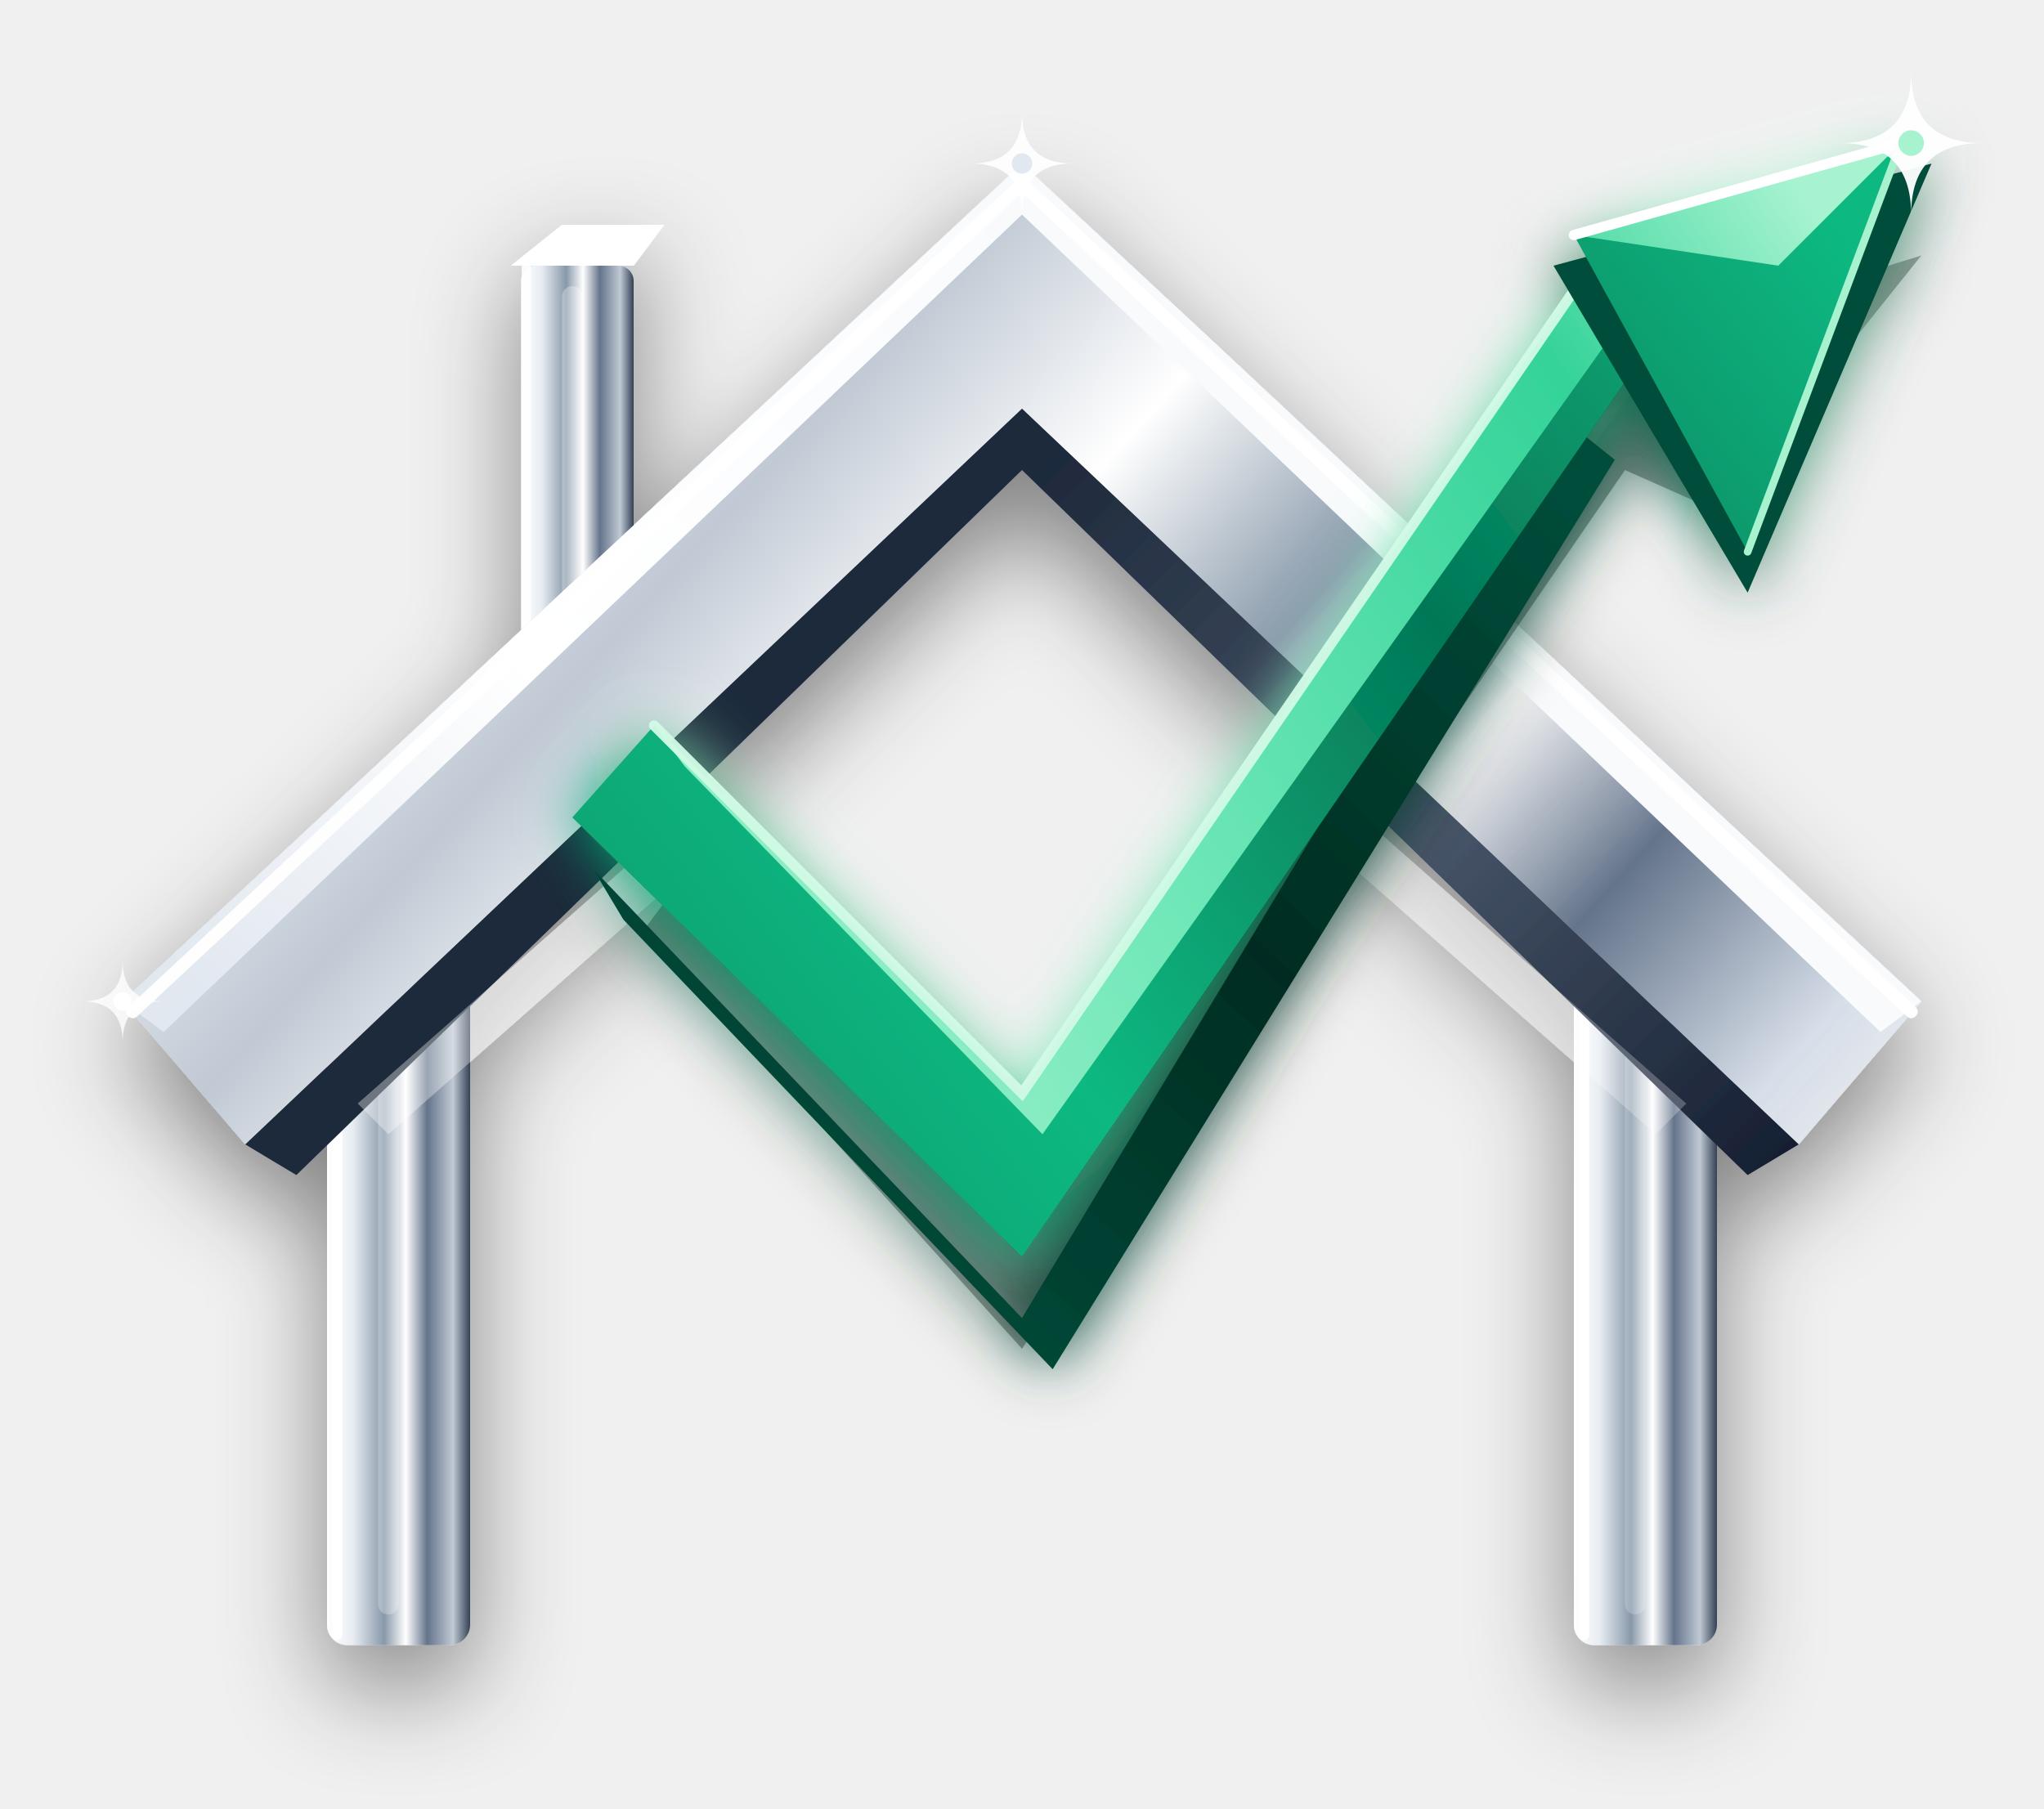
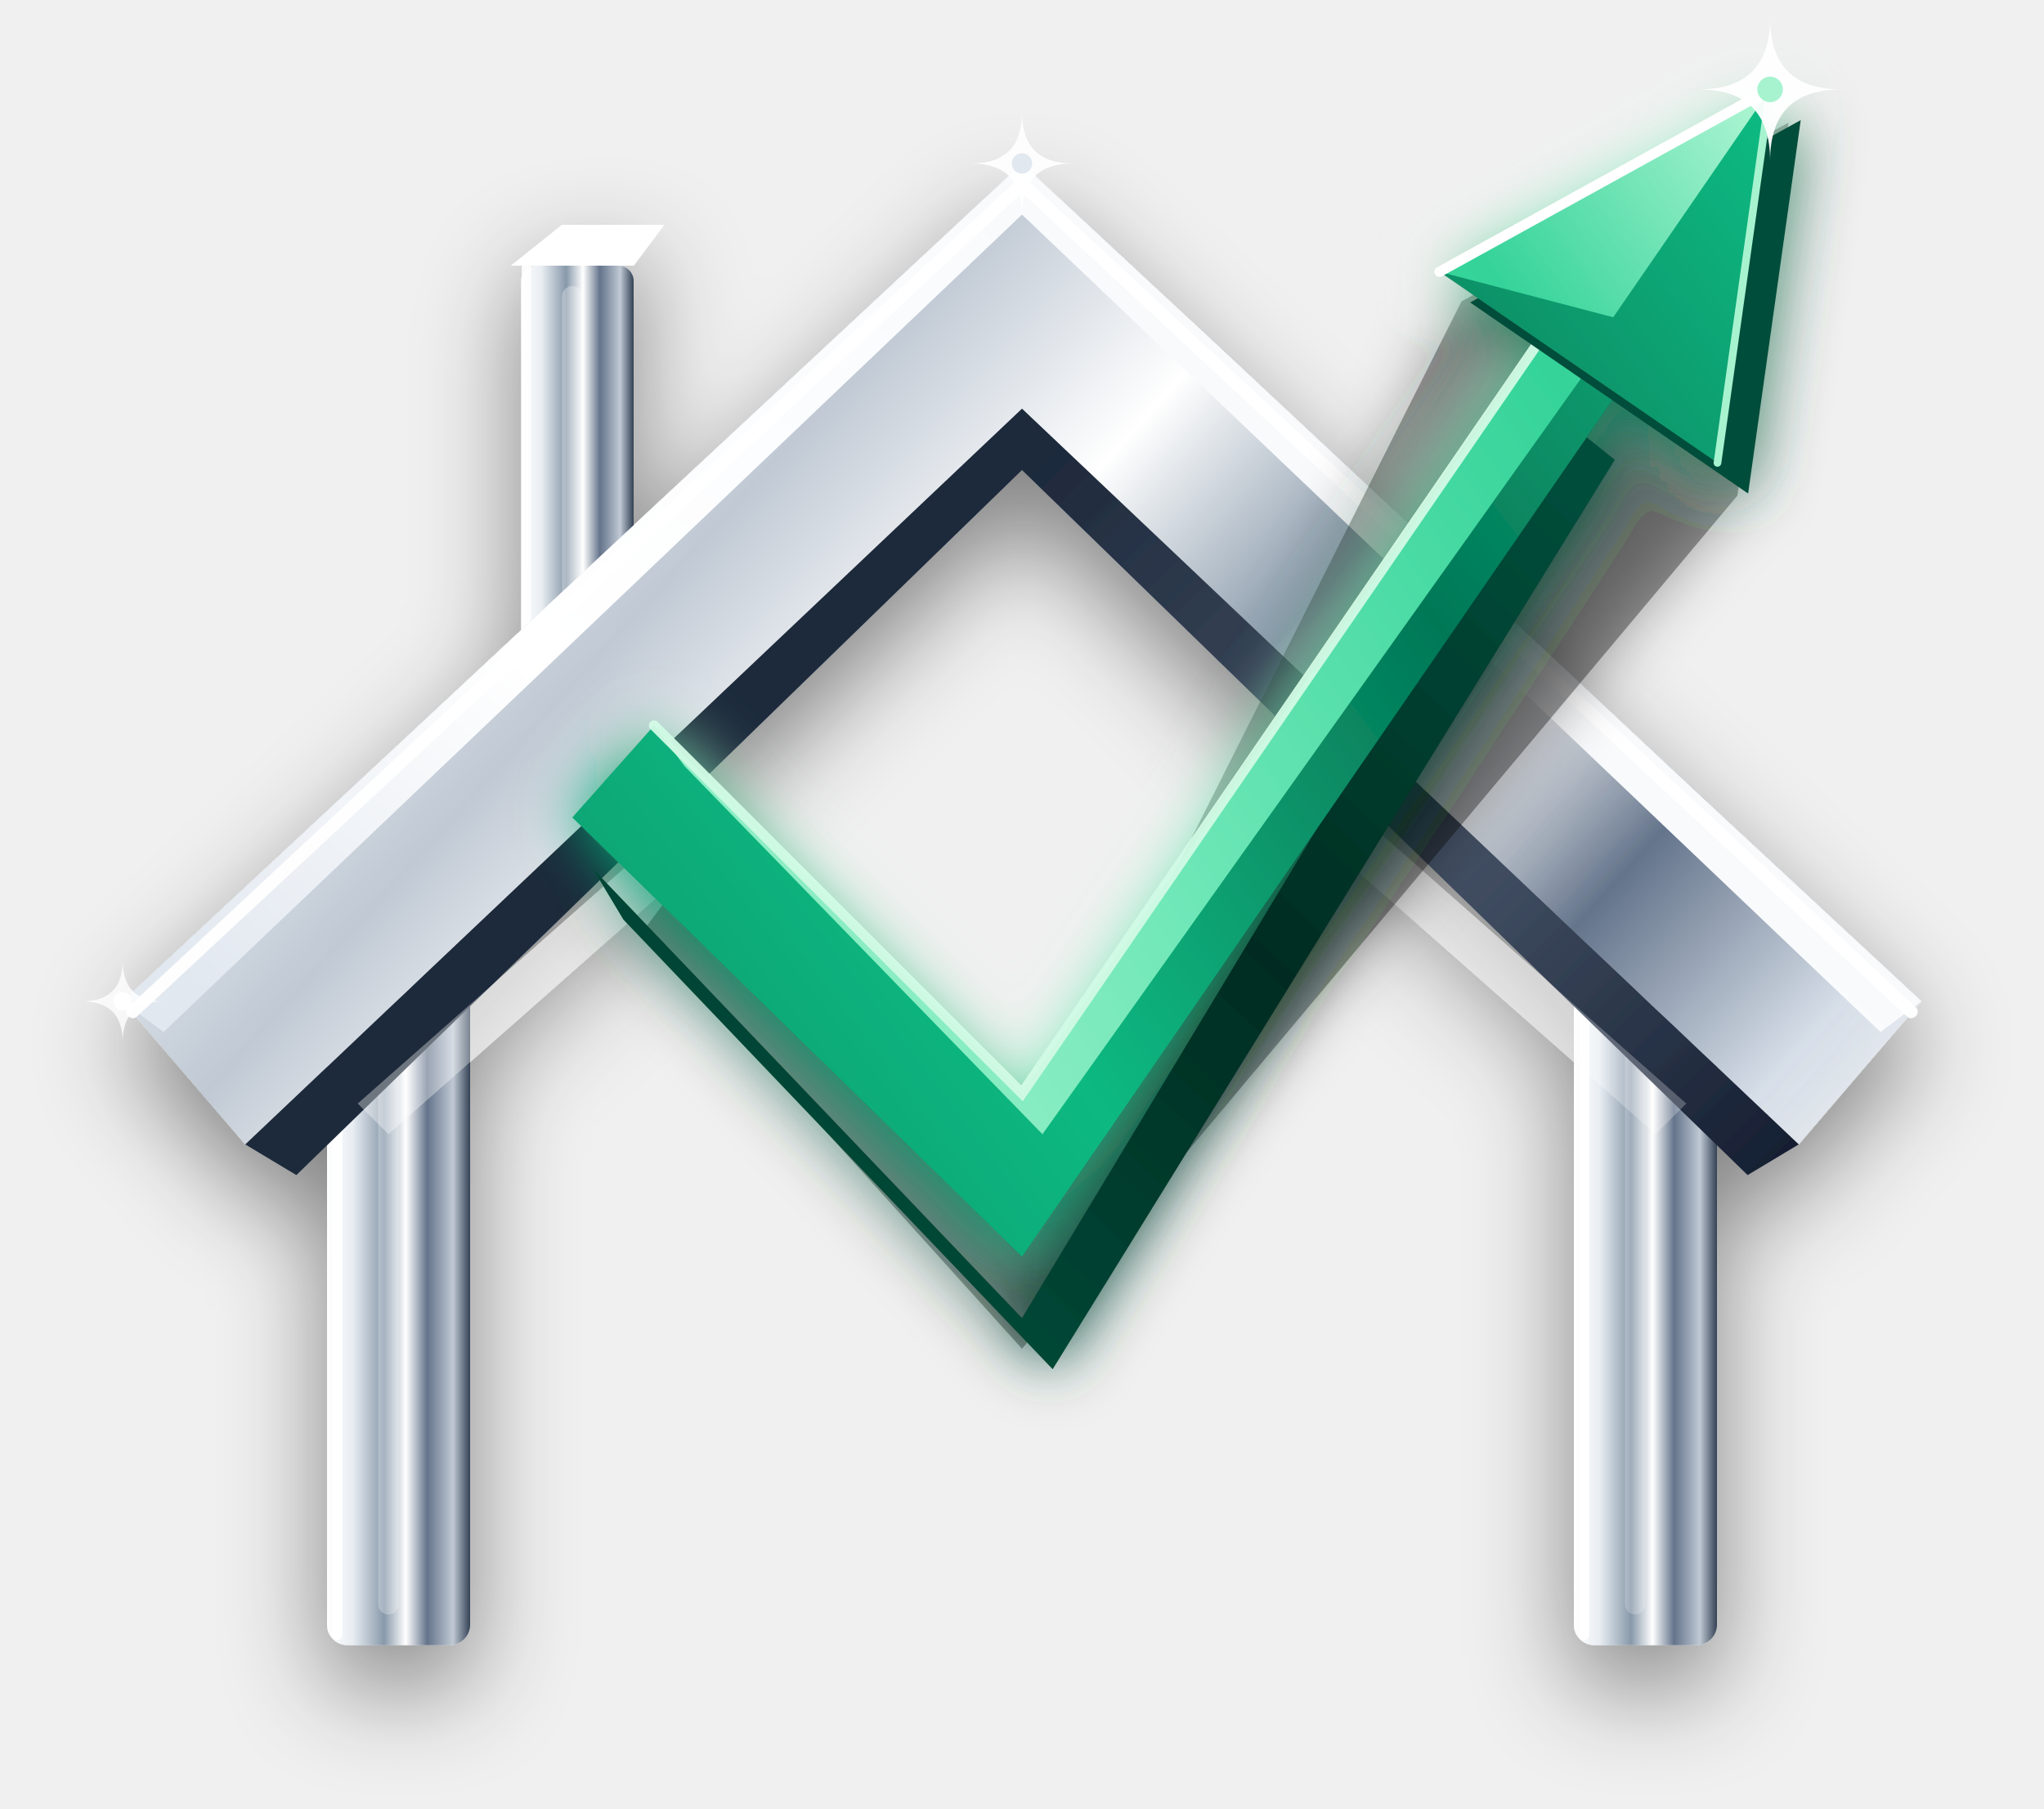
<svg xmlns="http://www.w3.org/2000/svg" viewBox="30 -24 400 354" fill="none">
  <defs>
    <filter id="icon-luxury-glow" x="-20%" y="-20%" width="140%" height="140%">
      <feGaussianBlur stdDeviation="6" result="blur" />
      <feComposite in="SourceGraphic" in2="blur" operator="over" />
    </filter>
    <filter id="icon-drop-shadow" x="-25%" y="-20%" width="150%" height="150%">
      <feDropShadow dx="0" dy="8" stdDeviation="10" flood-color="#000000" flood-opacity="0.45" />
    </filter>
    <linearGradient id="icon-chrome-main" x1="80" y1="10" x2="380" y2="280" gradientUnits="userSpaceOnUse">
      <stop offset="0%" stop-color="#FFFFFF" />
      <stop offset="14%" stop-color="#F1F5F9" />
      <stop offset="28%" stop-color="#C0C9D4" />
      <stop offset="40%" stop-color="#FFFFFF" />
      <stop offset="52%" stop-color="#8899AA" />
      <stop offset="62%" stop-color="#FFFFFF" stop-opacity="0.85" />
      <stop offset="72%" stop-color="#64748B" />
      <stop offset="84%" stop-color="#D6DEE8" />
      <stop offset="94%" stop-color="#FFFFFF" stop-opacity="0.6" />
      <stop offset="100%" stop-color="#475569" />
    </linearGradient>
    <linearGradient id="icon-chrome-bevel" x1="80" y1="180" x2="230" y2="10" gradientUnits="userSpaceOnUse">
      <stop offset="0%" stop-color="#E2E8F0" />
      <stop offset="40%" stop-color="#FFFFFF" />
      <stop offset="100%" stop-color="#F8FAFC" />
    </linearGradient>
    <linearGradient id="icon-chrome-shade" x1="230" y1="70" x2="380" y2="220" gradientUnits="userSpaceOnUse">
      <stop offset="0%" stop-color="#1E293B" />
      <stop offset="50%" stop-color="#475569" />
      <stop offset="100%" stop-color="#0F172A" />
    </linearGradient>
    <linearGradient id="icon-pillar-grad" x1="0" y1="0" x2="1" y2="0">
      <stop offset="0%" stop-color="#FFFFFF" />
      <stop offset="18%" stop-color="#E8EDF2" />
      <stop offset="40%" stop-color="#8899AA" />
      <stop offset="55%" stop-color="#FFFFFF" />
      <stop offset="70%" stop-color="#64748B" />
      <stop offset="88%" stop-color="#C0C9D4" />
      <stop offset="100%" stop-color="#334155" />
    </linearGradient>
    <linearGradient id="icon-emerald-ridge" x1="140" y1="180" x2="380" y2="10" gradientUnits="userSpaceOnUse">
      <stop offset="0%" stop-color="#A7F3D0" />
      <stop offset="40%" stop-color="#6EE7B7" />
      <stop offset="80%" stop-color="#34D399" />
      <stop offset="100%" stop-color="#A7F3D0" />
    </linearGradient>
    <linearGradient id="icon-emerald-body" x1="140" y1="210" x2="390" y2="20" gradientUnits="userSpaceOnUse">
      <stop offset="0%" stop-color="#059669" />
      <stop offset="30%" stop-color="#10B981" />
      <stop offset="65%" stop-color="#047857" />
      <stop offset="100%" stop-color="#10B981" />
    </linearGradient>
    <linearGradient id="icon-emerald-shade" x1="220" y1="260" x2="370" y2="100" gradientUnits="userSpaceOnUse">
      <stop offset="0%" stop-color="#064E3B" />
      <stop offset="50%" stop-color="#022C22" />
      <stop offset="100%" stop-color="#064E3B" />
    </linearGradient>
  </defs>
  <g filter="url(#icon-drop-shadow)">
    <rect x="132" y="28" width="22" height="95" rx="3" fill="url(#icon-pillar-grad)" />
    <polygon points="130,28 140,20 160,20 154,28" fill="#FFFFFF" />
    <line x1="133" y1="28" x2="133" y2="123" stroke="#FFFFFF" stroke-width="1.8" opacity="0.85" />
    <rect x="140" y="32" width="4" height="86" rx="2" fill="#FFFFFF" opacity="0.3" />
    <rect x="94" y="168" width="28" height="130" rx="4" fill="url(#icon-pillar-grad)" />
    <line x1="96" y1="170" x2="96" y2="296" stroke="#FFFFFF" stroke-width="2" stroke-linecap="round" />
    <rect x="104" y="174" width="4" height="118" rx="2" fill="#FFFFFF" opacity="0.25" />
    <rect x="338" y="168" width="28" height="130" rx="4" fill="url(#icon-pillar-grad)" />
    <line x1="340" y1="170" x2="340" y2="296" stroke="#FFFFFF" stroke-width="2" stroke-linecap="round" />
    <rect x="348" y="174" width="4" height="118" rx="2" fill="#FFFFFF" opacity="0.2" />
    <path d="M54 172 L230 8 L406 172 L382 200 L230 56 L78 200 Z" fill="url(#icon-chrome-main)" />
    <path d="M54 172 L230 8 L406 172 L398 178 L230 18 L62 178 Z" fill="url(#icon-chrome-bevel)" />
    <polyline points="56,174 230,12 404,174" stroke="#FFFFFF" stroke-width="2.5" stroke-linecap="round" stroke-linejoin="round" opacity="0.95" />
    <path d="M78 200 L230 56 L382 200 L372 206 L230 68 L88 206 Z" fill="url(#icon-chrome-shade)" />
    <path d="M100 192 L168 132 L174 138 L106 198 Z" fill="#FFFFFF" opacity="0.35" />
    <path d="M292 132 L360 192 L354 198 L286 138 Z" fill="#FFFFFF" opacity="0.25" />
  </g>
  <g filter="url(#icon-luxury-glow)">
-     <path d="M156 158 L230 240 L348 68 L366 76 L406 26 L348 44 L230 206 L168 142 Z" fill="#000000" opacity="0.35" />
+     <path d="M156 158 L230 240 L370 73 L380 -0 L316 35 L230 206 L168 142 Z" fill="#000000" opacity="0.35" />
    <path d="M146 146 L230 234 L336 58 L346 66 L236 244 L152 156 Z" fill="url(#icon-emerald-shade)" />
    <path d="M142 136 L230 222 L354 42 L340 30 L230 190 L158 118 Z" fill="url(#icon-emerald-body)" />
    <path d="M158 118 L230 190 L340 30 L348 38 L234 198 L164 126 Z" fill="url(#icon-emerald-ridge)" />
    <polyline points="158,118 230,190 340,30" stroke="#D1FAE5" stroke-width="2" stroke-linecap="round" opacity="0.95" />
-     <polygon points="408,8 334,28 372,92" fill="#064E3B" />
-     <polygon points="402,4 338,22 372,84" fill="url(#icon-emerald-body)" />
-     <polygon points="402,4 338,22 378,28" fill="url(#icon-emerald-ridge)" />
-     <line x1="338" y1="22" x2="402" y2="4" stroke="#FFFFFF" stroke-width="2" stroke-linecap="round" />
-     <line x1="402" y1="4" x2="372" y2="84" stroke="#A7F3D0" stroke-width="1.5" stroke-linecap="round" />
+     <polygon points="382.4,-0.5 317.7,35.2 372.1,72.6" fill="#064E3B" />
+     <polygon points="376.4,-6.5 311.7,29.2 366.1,66.6" fill="url(#icon-emerald-body)" />
+     <polygon points="376.4,-6.5 311.7,29.2 345.7,38.1" fill="url(#icon-emerald-ridge)" />
+     <line x1="311.7" y1="29.2" x2="376.4" y2="-6.5" stroke="#FFFFFF" stroke-width="2" stroke-linecap="round" />
+     <line x1="376.4" y1="-6.5" x2="366.1" y2="66.6" stroke="#A7F3D0" stroke-width="1.5" stroke-linecap="round" />
  </g>
-   <g transform="translate(404, 4)">
+   <g transform="translate(376.4, -6.5)">
    <path d="M0 -14 Q0 0 14 0 Q0 0 0 14 Q0 0 -14 0 Q0 0 0 -14 Z" fill="#FFFFFF" opacity="0.95" />
    <circle cx="0" cy="0" r="2.5" fill="#A7F3D0" />
  </g>
  <g transform="translate(230, 8)">
    <path d="M0 -10 Q0 0 10 0 Q0 0 0 10 Q0 0 -10 0 Q0 0 0 -10 Z" fill="#FFFFFF" opacity="0.9" />
    <circle cx="0" cy="0" r="2" fill="#E2E8F0" />
  </g>
  <g transform="translate(54, 172)">
    <path d="M0 -8 Q0 0 8 0 Q0 0 0 8 Q0 0 -8 0 Q0 0 0 -8 Z" fill="#FFFFFF" opacity="0.8" />
    <circle cx="0" cy="0" r="1.8" fill="#FFFFFF" />
  </g>
</svg>
